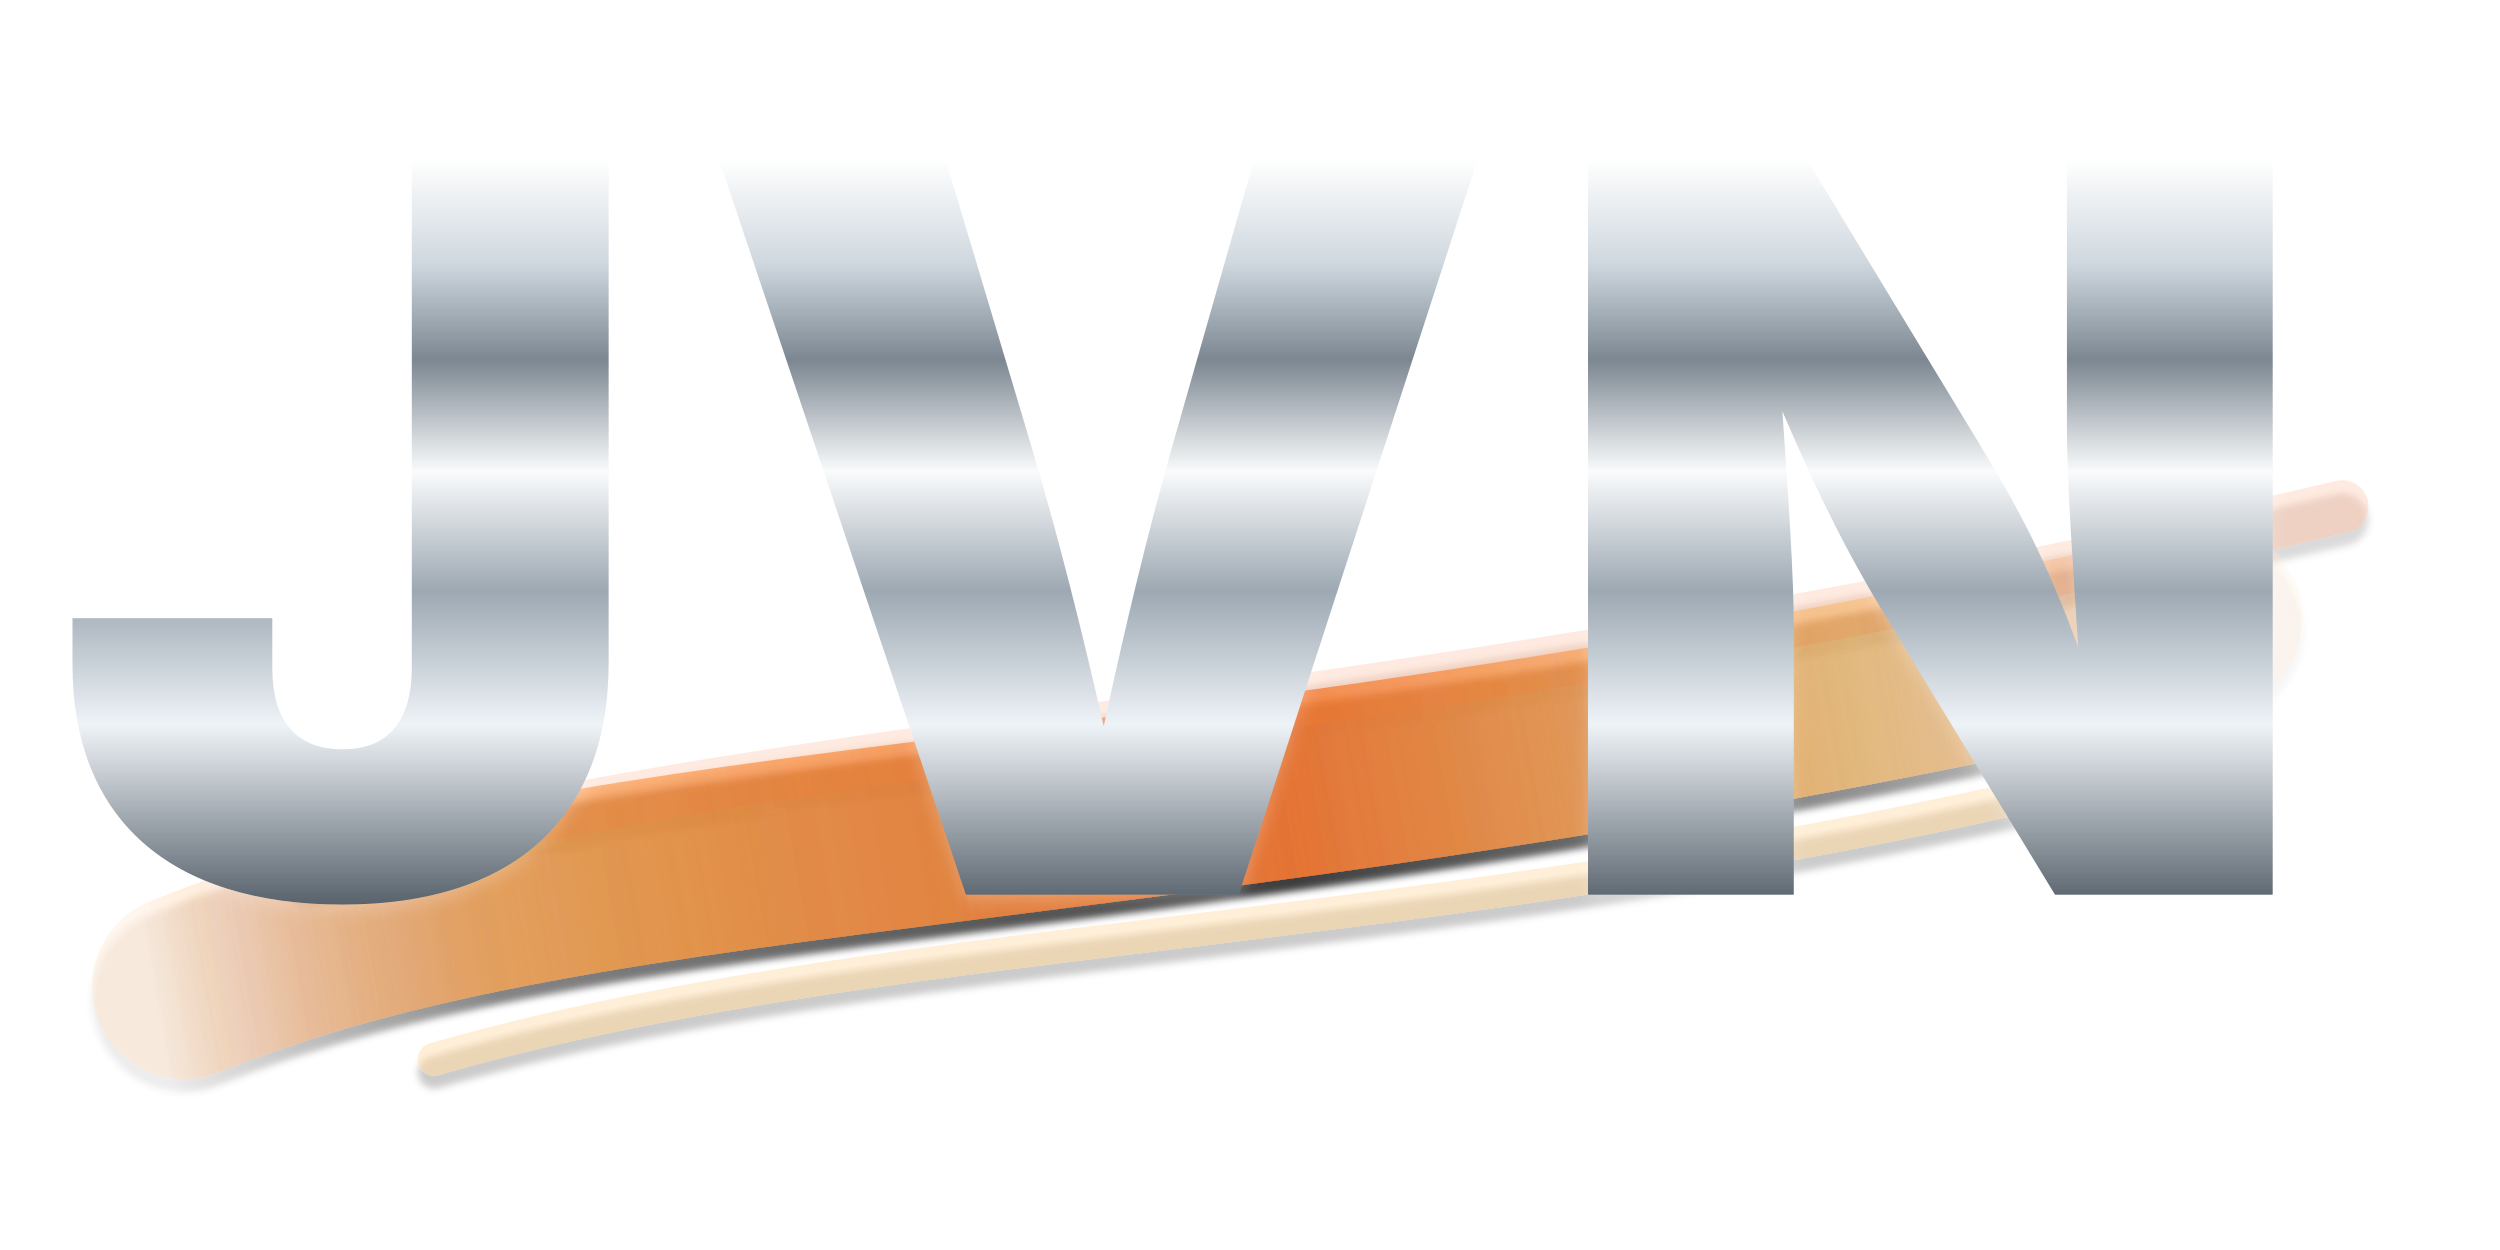
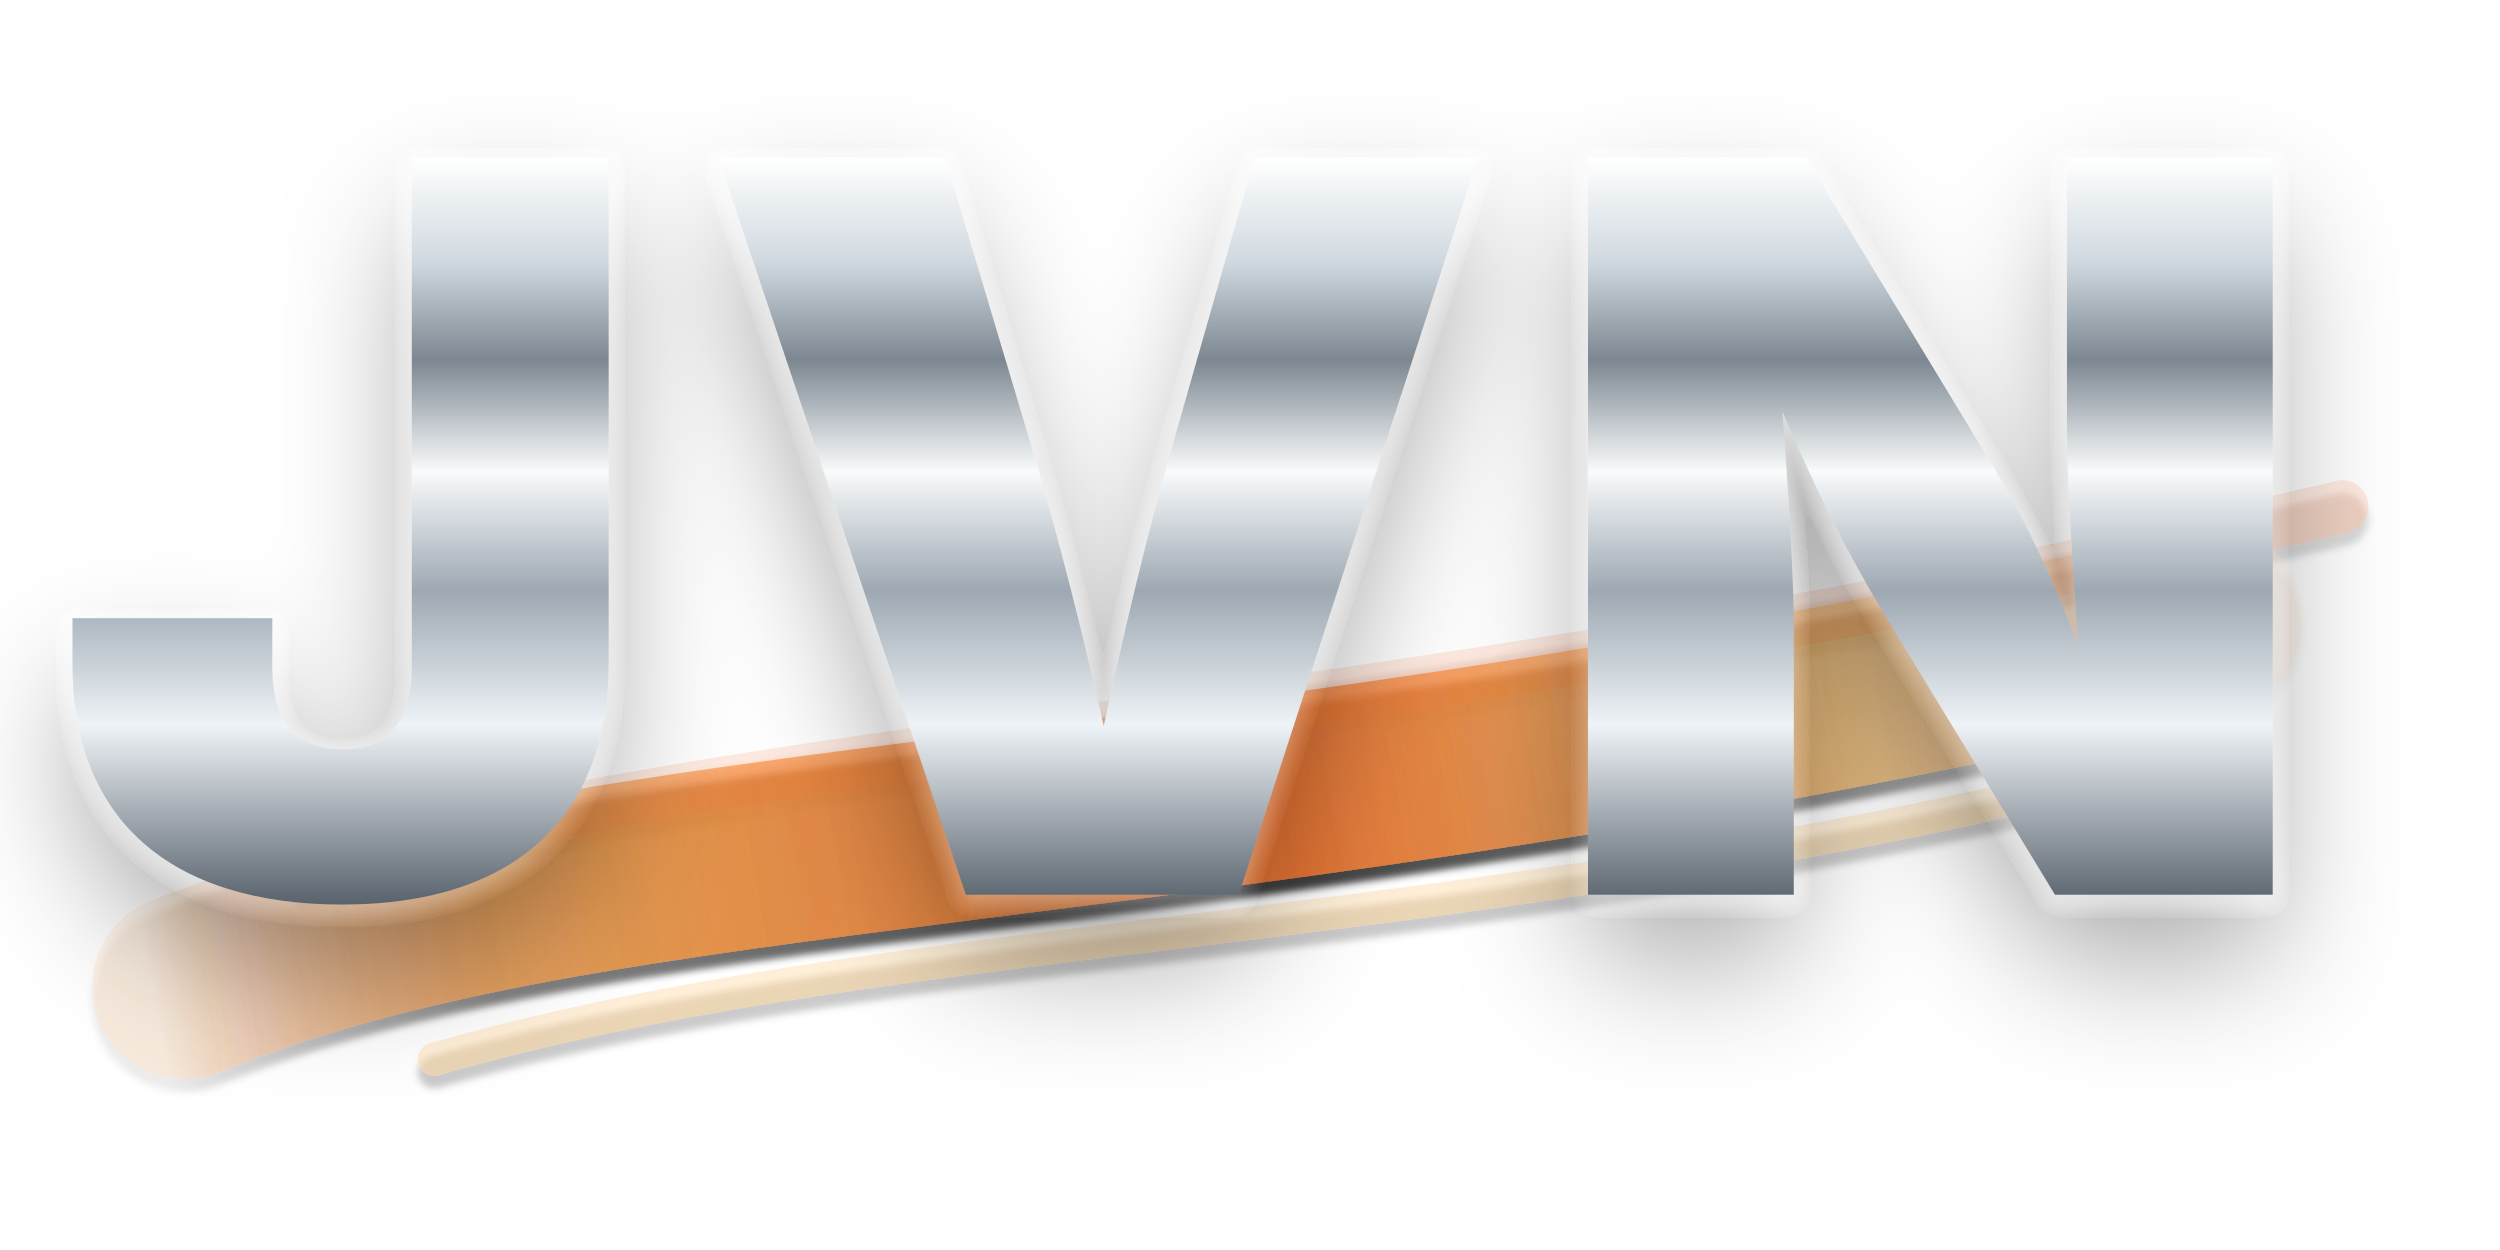
<svg xmlns="http://www.w3.org/2000/svg" width="380" height="190" viewBox="0 0 380 190" role="img" aria-labelledby="title desc">
  <defs>
    <linearGradient id="brushOrange" x1="24" y1="152" x2="340" y2="96" gradientUnits="userSpaceOnUse">
      <stop offset="0" stop-color="#ff7a1a" stop-opacity="0.08" />
      <stop offset="0.16" stop-color="#ff8f24" stop-opacity="0.52" />
      <stop offset="0.54" stop-color="#f26a21" stop-opacity="0.82" />
      <stop offset="0.82" stop-color="#ffb347" stop-opacity="0.45" />
      <stop offset="1" stop-color="#ff7a1a" stop-opacity="0.04" />
    </linearGradient>
    <filter id="brushSoftness" x="-8%" y="-35%" width="116%" height="170%">
      <feGaussianBlur in="SourceAlpha" stdDeviation="0.55" result="softAlpha" />
      <feOffset in="softAlpha" dx="0" dy="2" result="offsetAlpha" />
      <feMerge>
        <feMergeNode in="offsetAlpha" />
        <feMergeNode in="SourceGraphic" />
      </feMerge>
    </filter>
    <linearGradient id="metal" x1="0" y1="0" x2="0" y2="1">
      <stop offset="0" stop-color="#ffffff" />
      <stop offset="0.14" stop-color="#cfd8df" />
      <stop offset="0.27" stop-color="#7c8791" />
      <stop offset="0.42" stop-color="#f9fbfc" />
      <stop offset="0.58" stop-color="#9da8b2" />
      <stop offset="0.76" stop-color="#eef3f7" />
      <stop offset="1" stop-color="#59636d" />
    </linearGradient>
    <filter id="wordmarkShadow" x="-10%" y="-20%" width="120%" height="150%">
-       <feDropShadow dx="0" dy="10" stdDeviation="10" flood-color="#000000" flood-opacity="0.34" />
-       <feDropShadow dx="0" dy="1" stdDeviation="1.2" flood-color="#ffffff" flood-opacity="0.22" />
+       <feGaussianBlur in="SourceAlpha" stdDeviation="10" result="shadowBlur" />
+       <feOffset in="shadowBlur" dx="0" dy="10" result="shadowOffset" />
+       <feFlood flood-color="#000000" flood-opacity="0.34" result="shadowColor" />
+       <feComposite in="shadowColor" in2="shadowOffset" operator="in" result="shadow" />
+       <feGaussianBlur in="SourceAlpha" stdDeviation="1.2" result="highlightBlur" />
+       <feOffset in="highlightBlur" dx="0" dy="1" result="highlightOffset" />
+       <feFlood flood-color="#ffffff" flood-opacity="0.22" result="highlightColor" />
+       <feComposite in="highlightColor" in2="highlightOffset" operator="in" result="highlight" />
+       <feMerge>
+         <feMergeNode in="shadow" />
+         <feMergeNode in="highlight" />
+         <feMergeNode in="SourceGraphic" />
+       </feMerge>
    </filter>
  </defs>
  <g filter="url(#brushSoftness)" opacity="0.92">
    <path d="M 28 150 C 92 124, 180 130, 336 94" fill="none" stroke="url(#brushOrange)" stroke-width="28" stroke-linecap="round" />
    <path d="M 66 161 C 132 142, 211 143, 308 121" fill="none" stroke="#ffb347" stroke-opacity="0.22" stroke-width="5" stroke-linecap="round" />
    <path d="M 47 132 C 125 111, 212 111, 356 77" fill="none" stroke="#f36b21" stroke-opacity="0.16" stroke-width="8" stroke-linecap="round" />
  </g>
  <g filter="url(#wordmarkShadow)">
-     <text x="8" y="136" font-family="Inter, ui-sans-serif, system-ui, -apple-system, BlinkMacSystemFont, Segoe UI, sans-serif" font-size="154" font-weight="900" letter-spacing="6" fill="url(#metal)">JVN</text>
+     <text x="8" y="136" font-family="Inter, 'ui-sans-serif', 'system-ui', '-apple-system', BlinkMacSystemFont, 'Segoe UI', sans-serif" font-size="154" font-weight="900" letter-spacing="6" fill="url(#metal)">JVN</text>
  </g>
</svg>
